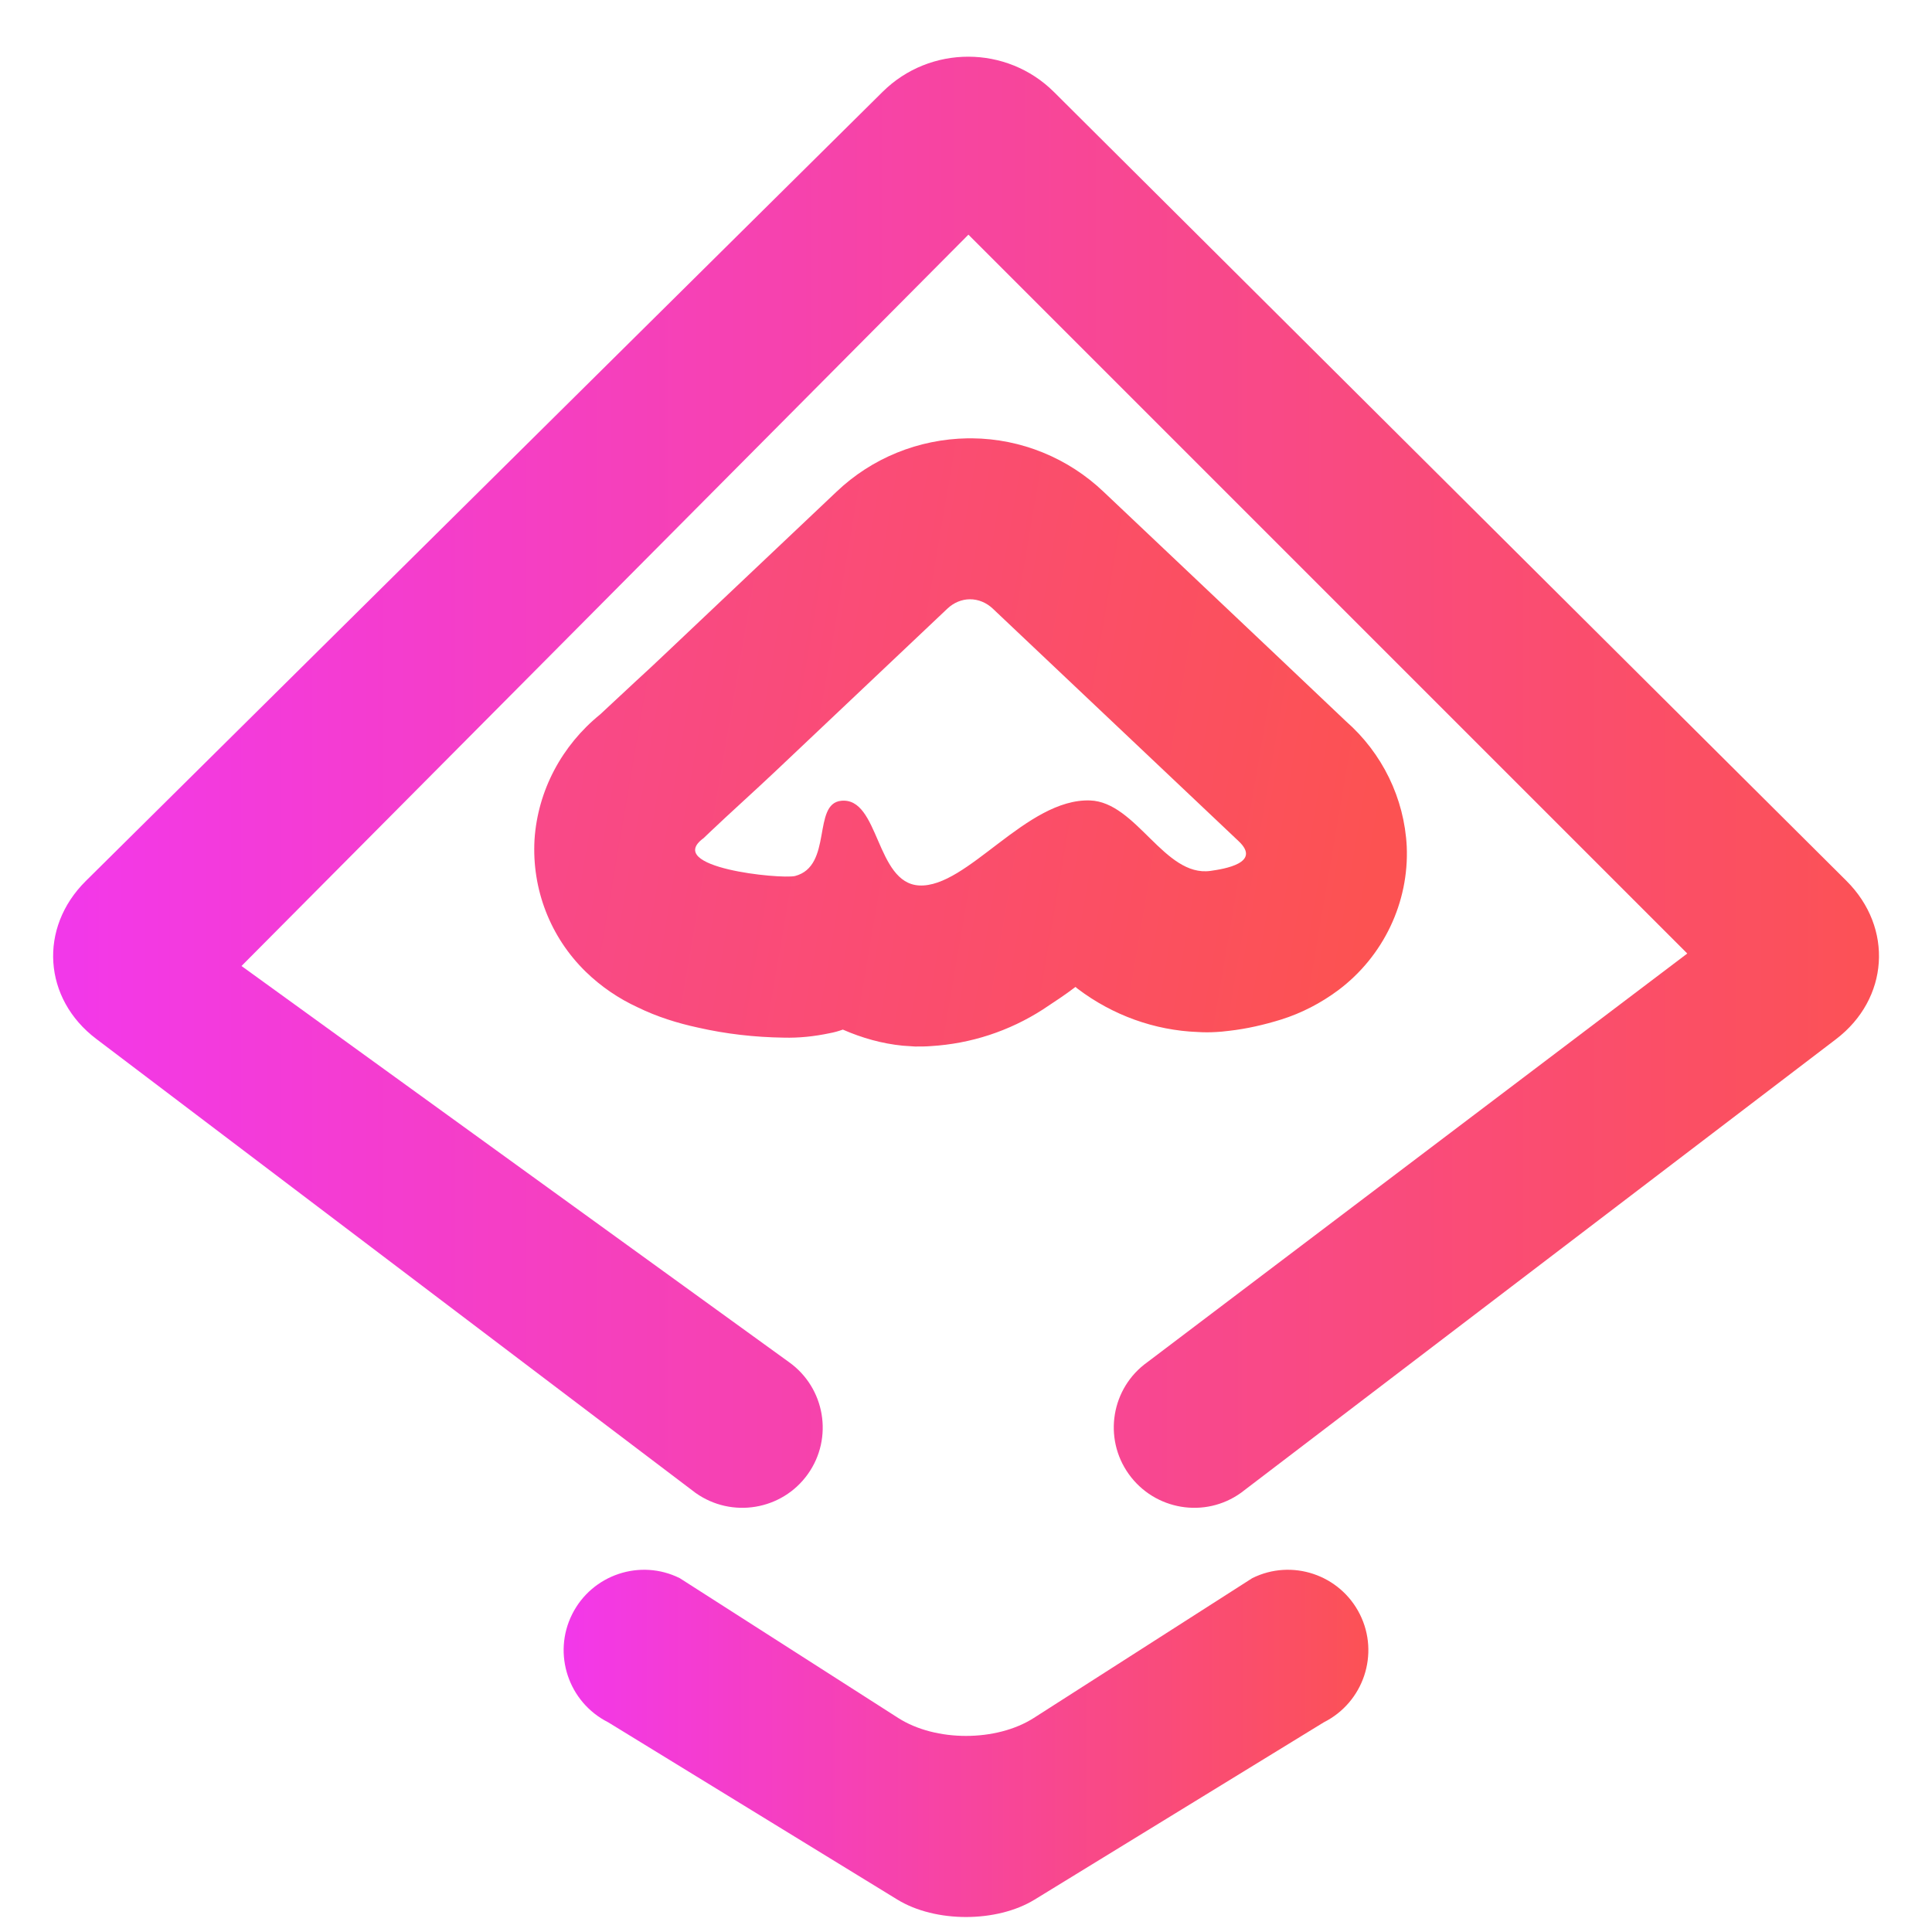
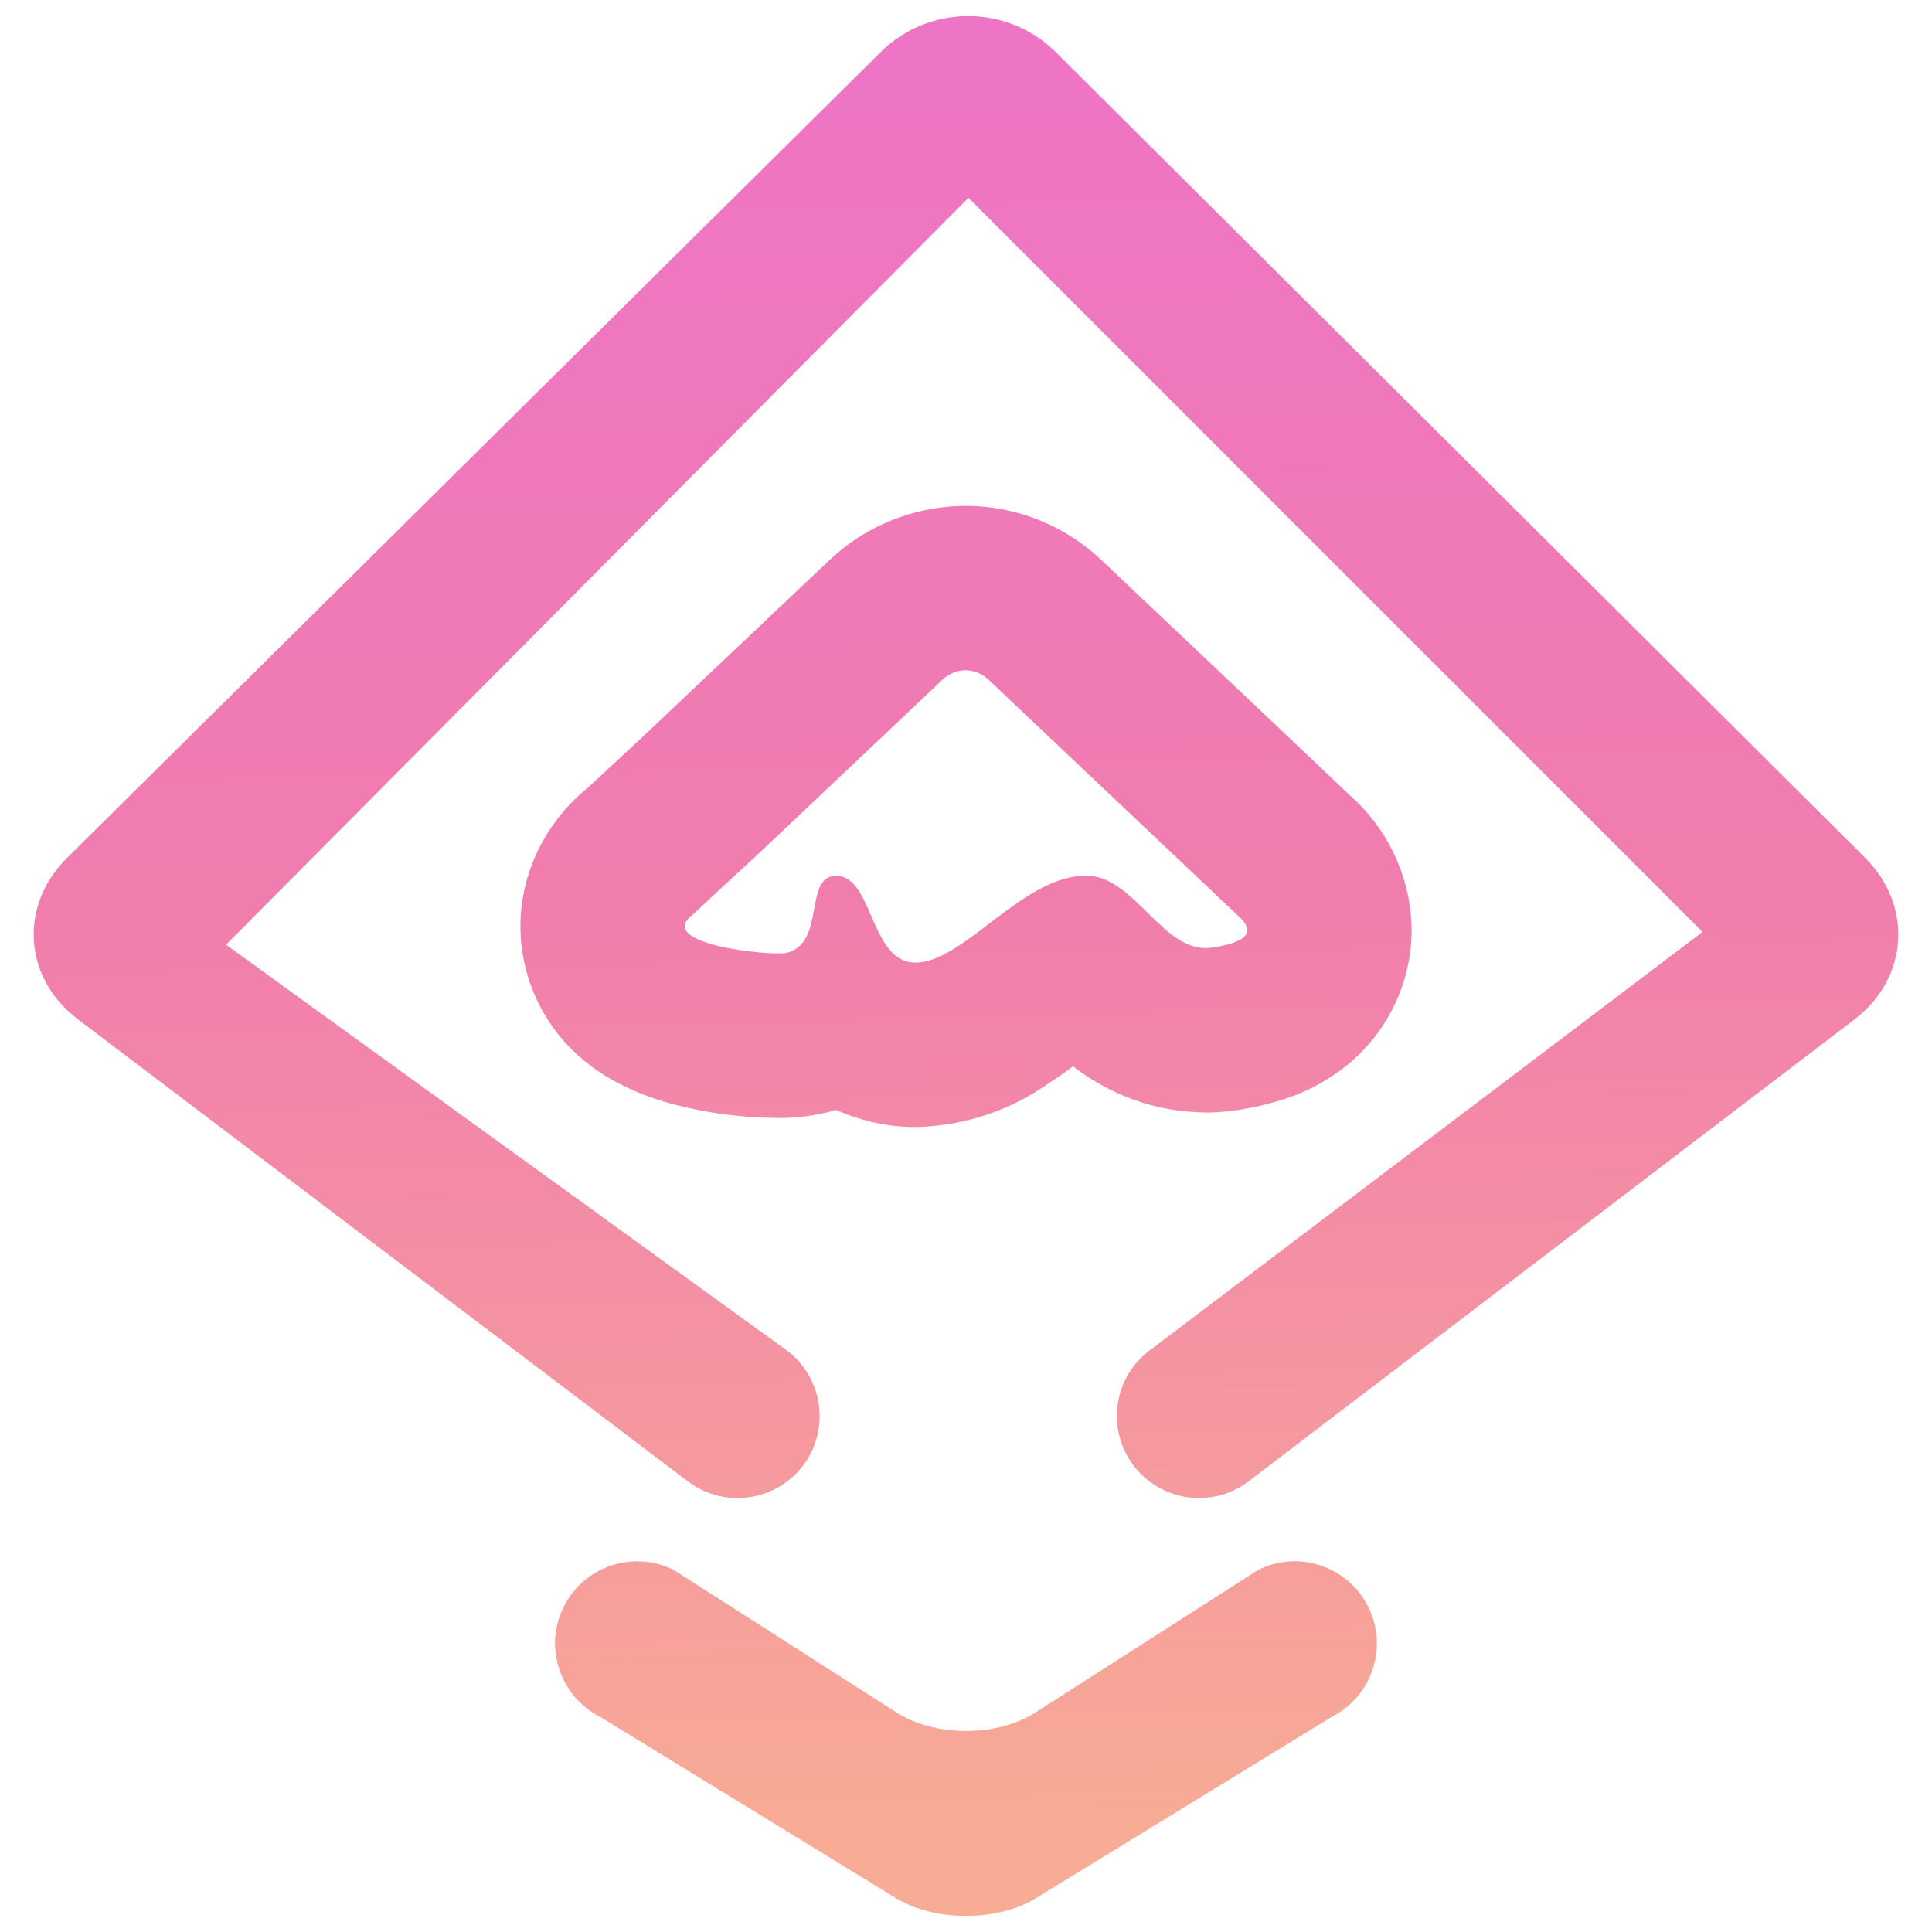
- <svg xmlns="http://www.w3.org/2000/svg" style="isolation:isolate" viewBox="0 0 48 48" width="48" height="48">
-   <linearGradient id="_lgradient_8" x1="-1.736" y1="0.175" x2="1.023" y2="0.504" gradientTransform="matrix(21.681,0,0,15.11,13.273,10.89)" gradientUnits="userSpaceOnUse">
-     <stop offset="0%" stop-opacity="1" style="stop-color:rgb(242,55,239)" />
-     <stop offset="98.696%" stop-opacity="1" style="stop-color:rgb(252,82,82)" />
+ <svg xmlns="http://www.w3.org/2000/svg" style="isolation:isolate" viewBox="0 0 48 48" width="48pt" height="48pt">
+   <linearGradient id="_lgradient_7" x1="0.496" y1="0.957" x2="0.475" y2="-0.049" gradientTransform="matrix(46.326,0,0,47.2,0.837,0.4)" gradientUnits="userSpaceOnUse">
+     <stop offset="0%" stop-opacity="1" style="stop-color:rgb(248,171,149)" />
+     <stop offset="48.75%" stop-opacity="1" style="stop-color:rgb(241,125,173)" />
+     <stop offset="98.333%" stop-opacity="1" style="stop-color:rgb(238,115,200)" />
  </linearGradient>
-   <path d=" M 24.663 15.119 L 28.947 19.171 L 30.777 20.902 C 31.346 21.441 30.41 21.59 30.075 21.637 C 28.93 21.798 28.237 19.927 27.082 19.887 C 25.502 19.834 24.031 22.064 22.835 21.999 C 21.752 21.939 21.849 19.803 20.901 19.895 C 20.172 19.965 20.698 21.52 19.75 21.765 C 19.369 21.845 16.476 21.555 17.481 20.823 C 17.526 20.78 17.573 20.735 17.621 20.689 C 18.106 20.227 18.754 19.646 19.256 19.171 L 23.54 15.119 C 23.695 14.973 23.895 14.889 24.097 14.889 C 24.301 14.887 24.506 14.971 24.663 15.119 Z  M 14.91 17.75 C 15.2 17.48 15.49 17.21 15.78 16.94 C 16.03 16.71 16.27 16.49 16.51 16.26 L 20.78 12.22 C 21.66 11.38 22.82 10.91 24.04 10.89 C 24.05 10.89 24.07 10.89 24.08 10.89 L 24.09 10.89 C 24.11 10.89 24.13 10.89 24.15 10.89 C 25.37 10.9 26.54 11.38 27.42 12.22 L 31.7 16.27 L 33.44 17.92 C 34.34 18.71 34.89 19.83 34.95 21.03 C 35.01 22.42 34.37 23.76 33.25 24.6 C 32.82 24.92 32.34 25.17 31.83 25.33 C 31.41 25.46 30.98 25.56 30.54 25.61 C 30.48 25.62 30.42 25.62 30.36 25.63 L 30.22 25.64 C 30.06 25.65 29.91 25.65 29.76 25.64 C 28.68 25.6 27.64 25.22 26.78 24.57 C 26.76 24.55 26.74 24.54 26.72 24.52 C 26.46 24.72 26.18 24.9 25.91 25.08 C 25.07 25.62 24.12 25.93 23.13 25.99 C 23.01 26 22.89 26 22.78 26 L 22.73 26 C 22.63 25.99 22.53 25.99 22.43 25.98 C 21.92 25.93 21.42 25.79 20.94 25.58 C 20.83 25.62 20.72 25.65 20.61 25.67 C 20.23 25.75 19.85 25.79 19.47 25.78 C 18.76 25.77 18.04 25.69 17.34 25.53 C 16.83 25.42 16.32 25.26 15.85 25.03 C 15.37 24.81 14.93 24.51 14.55 24.14 C 13.67 23.28 13.21 22.09 13.28 20.86 C 13.36 19.64 13.96 18.52 14.91 17.75 Z " fill-rule="evenodd" fill="url(#_lgradient_8)" />
-   <linearGradient id="_lgradient_9" x1="0" y1="0.5" x2="1" y2="0.5" gradientTransform="matrix(48,0,0,38.08,0,0.17)" gradientUnits="userSpaceOnUse">
-     <stop offset="0%" stop-opacity="1" style="stop-color:rgb(242,55,239)" />
-     <stop offset="98.696%" stop-opacity="1" style="stop-color:rgb(252,82,82)" />
-   </linearGradient>
-   <path d=" M 19.6 33.84 L 19.6 33.84 C 20.5 34.48 20.71 35.728 20.07 36.625 L 20.07 36.625 C 19.43 37.522 18.18 37.73 17.28 37.09 L 17.28 37.09 L 2.391 25.811 C 1.072 24.812 0.955 23.054 2.131 21.889 L 21.929 2.281 C 23.105 1.116 25.013 1.118 26.186 2.286 L 45.874 21.884 C 47.047 23.052 46.931 24.815 45.614 25.819 L 30.83 37.09 L 30.83 37.09 C 29.936 37.73 28.688 37.522 28.045 36.625 L 28.045 36.625 C 27.402 35.728 27.61 34.48 28.51 33.84 L 28.51 33.84 L 41.92 23.69 L 24.06 5.83 L 6 24 L 19.6 33.84 Z " fill="url(#_lgradient_9)" />
-   <linearGradient id="_lgradient_10" x1="0" y1="0.5" x2="1" y2="0.5" gradientTransform="matrix(21.36,0,0,9.92,13.32,38.32)" gradientUnits="userSpaceOnUse">
-     <stop offset="0%" stop-opacity="1" style="stop-color:rgb(242,55,239)" />
-     <stop offset="98.696%" stop-opacity="1" style="stop-color:rgb(252,82,82)" />
-   </linearGradient>
-   <path d=" M 31.11 39.21 L 31.11 39.21 C 32.092 38.719 33.291 39.12 33.785 40.105 L 33.785 40.105 C 34.279 41.09 33.878 42.293 32.89 42.79 L 32.89 42.79 L 25.705 47.195 C 24.764 47.772 23.236 47.772 22.295 47.195 L 15.11 42.79 L 15.11 42.79 C 14.122 42.293 13.721 41.09 14.215 40.105 L 14.215 40.105 C 14.709 39.12 15.908 38.719 16.89 39.21 L 16.89 39.21 L 22.315 42.682 C 23.245 43.277 24.755 43.277 25.685 42.682 L 31.11 39.21 Z " fill="url(#_lgradient_10)" />
+   <path d=" M 19.505 33.52 L 19.505 33.52 C 20.424 34.174 20.639 35.448 19.985 36.364 L 19.985 36.364 C 19.331 37.28 18.054 37.493 17.136 36.839 L 17.136 36.839 L 1.931 25.321 C 0.583 24.3 0.464 22.505 1.665 21.315 L 21.883 1.291 C 23.084 0.101 25.033 0.103 26.231 1.296 L 46.337 21.31 C 47.535 22.502 47.416 24.303 46.072 25.328 L 30.973 36.839 L 30.973 36.839 C 30.06 37.493 28.786 37.28 28.129 36.364 L 28.129 36.364 C 27.473 35.448 27.685 34.174 28.604 33.52 L 28.604 33.52 L 42.299 23.154 L 24.06 4.915 L 5.616 23.471 L 19.505 33.52 L 19.505 33.52 Z  M 31.259 39.004 L 31.259 39.004 C 32.263 38.502 33.487 38.912 33.991 39.918 L 33.991 39.918 C 34.496 40.924 34.086 42.153 33.077 42.66 L 33.077 42.66 L 25.74 47.158 C 24.779 47.747 23.218 47.747 22.257 47.158 L 14.92 42.66 L 14.92 42.66 C 13.911 42.153 13.501 40.924 14.006 39.918 L 14.006 39.918 C 14.51 38.912 15.734 38.502 16.737 39.004 L 16.737 39.004 L 22.278 42.55 C 23.228 43.157 24.769 43.157 25.719 42.55 L 31.259 39.004 L 31.259 39.004 Z  M 24.561 16.888 L 28.936 21.026 L 30.805 22.794 C 31.386 23.344 30.431 23.496 30.088 23.545 C 28.919 23.709 28.211 21.798 27.031 21.758 C 25.418 21.703 23.915 23.981 22.694 23.914 C 21.589 23.853 21.688 21.672 20.719 21.765 C 19.975 21.836 20.512 23.425 19.544 23.675 C 19.155 23.756 16.2 23.46 17.227 22.713 C 17.273 22.669 17.321 22.623 17.37 22.576 C 17.865 22.104 18.527 21.511 19.04 21.026 L 23.414 16.888 C 23.572 16.739 23.777 16.653 23.983 16.653 C 24.192 16.651 24.401 16.736 24.561 16.888 L 24.561 16.888 Z  M 14.601 19.575 C 14.897 19.299 15.193 19.023 15.49 18.748 C 15.745 18.513 15.99 18.288 16.235 18.053 L 20.596 13.927 C 21.494 13.07 22.679 12.59 23.925 12.569 C 23.935 12.569 23.956 12.569 23.966 12.569 L 23.976 12.569 C 23.996 12.569 24.017 12.569 24.037 12.569 C 25.283 12.579 26.478 13.07 27.377 13.927 L 31.748 18.063 L 33.525 19.748 C 34.444 20.555 35.005 21.699 35.067 22.924 C 35.128 24.344 34.474 25.712 33.331 26.57 C 32.891 26.897 32.401 27.152 31.88 27.316 C 31.451 27.449 31.012 27.551 30.563 27.602 C 30.502 27.612 30.44 27.612 30.379 27.622 L 30.236 27.632 C 30.073 27.643 29.92 27.643 29.766 27.632 C 28.664 27.592 27.601 27.203 26.723 26.54 C 26.703 26.519 26.682 26.509 26.662 26.489 C 26.396 26.693 26.11 26.877 25.835 27.06 C 24.977 27.612 24.007 27.929 22.996 27.99 C 22.873 28 22.751 28 22.638 28 L 22.587 28 C 22.485 27.99 22.383 27.99 22.281 27.98 C 21.76 27.929 21.249 27.786 20.759 27.571 C 20.647 27.612 20.534 27.643 20.422 27.663 C 20.034 27.745 19.646 27.786 19.258 27.775 C 18.533 27.765 17.798 27.683 17.083 27.52 C 16.562 27.408 16.041 27.244 15.561 27.009 C 15.071 26.785 14.622 26.478 14.233 26.101 C 13.335 25.222 12.865 24.007 12.937 22.751 C 13.018 21.505 13.631 20.361 14.601 19.575 L 14.601 19.575 Z " fill-rule="evenodd" fill="url(#_lgradient_7)" />
</svg>
